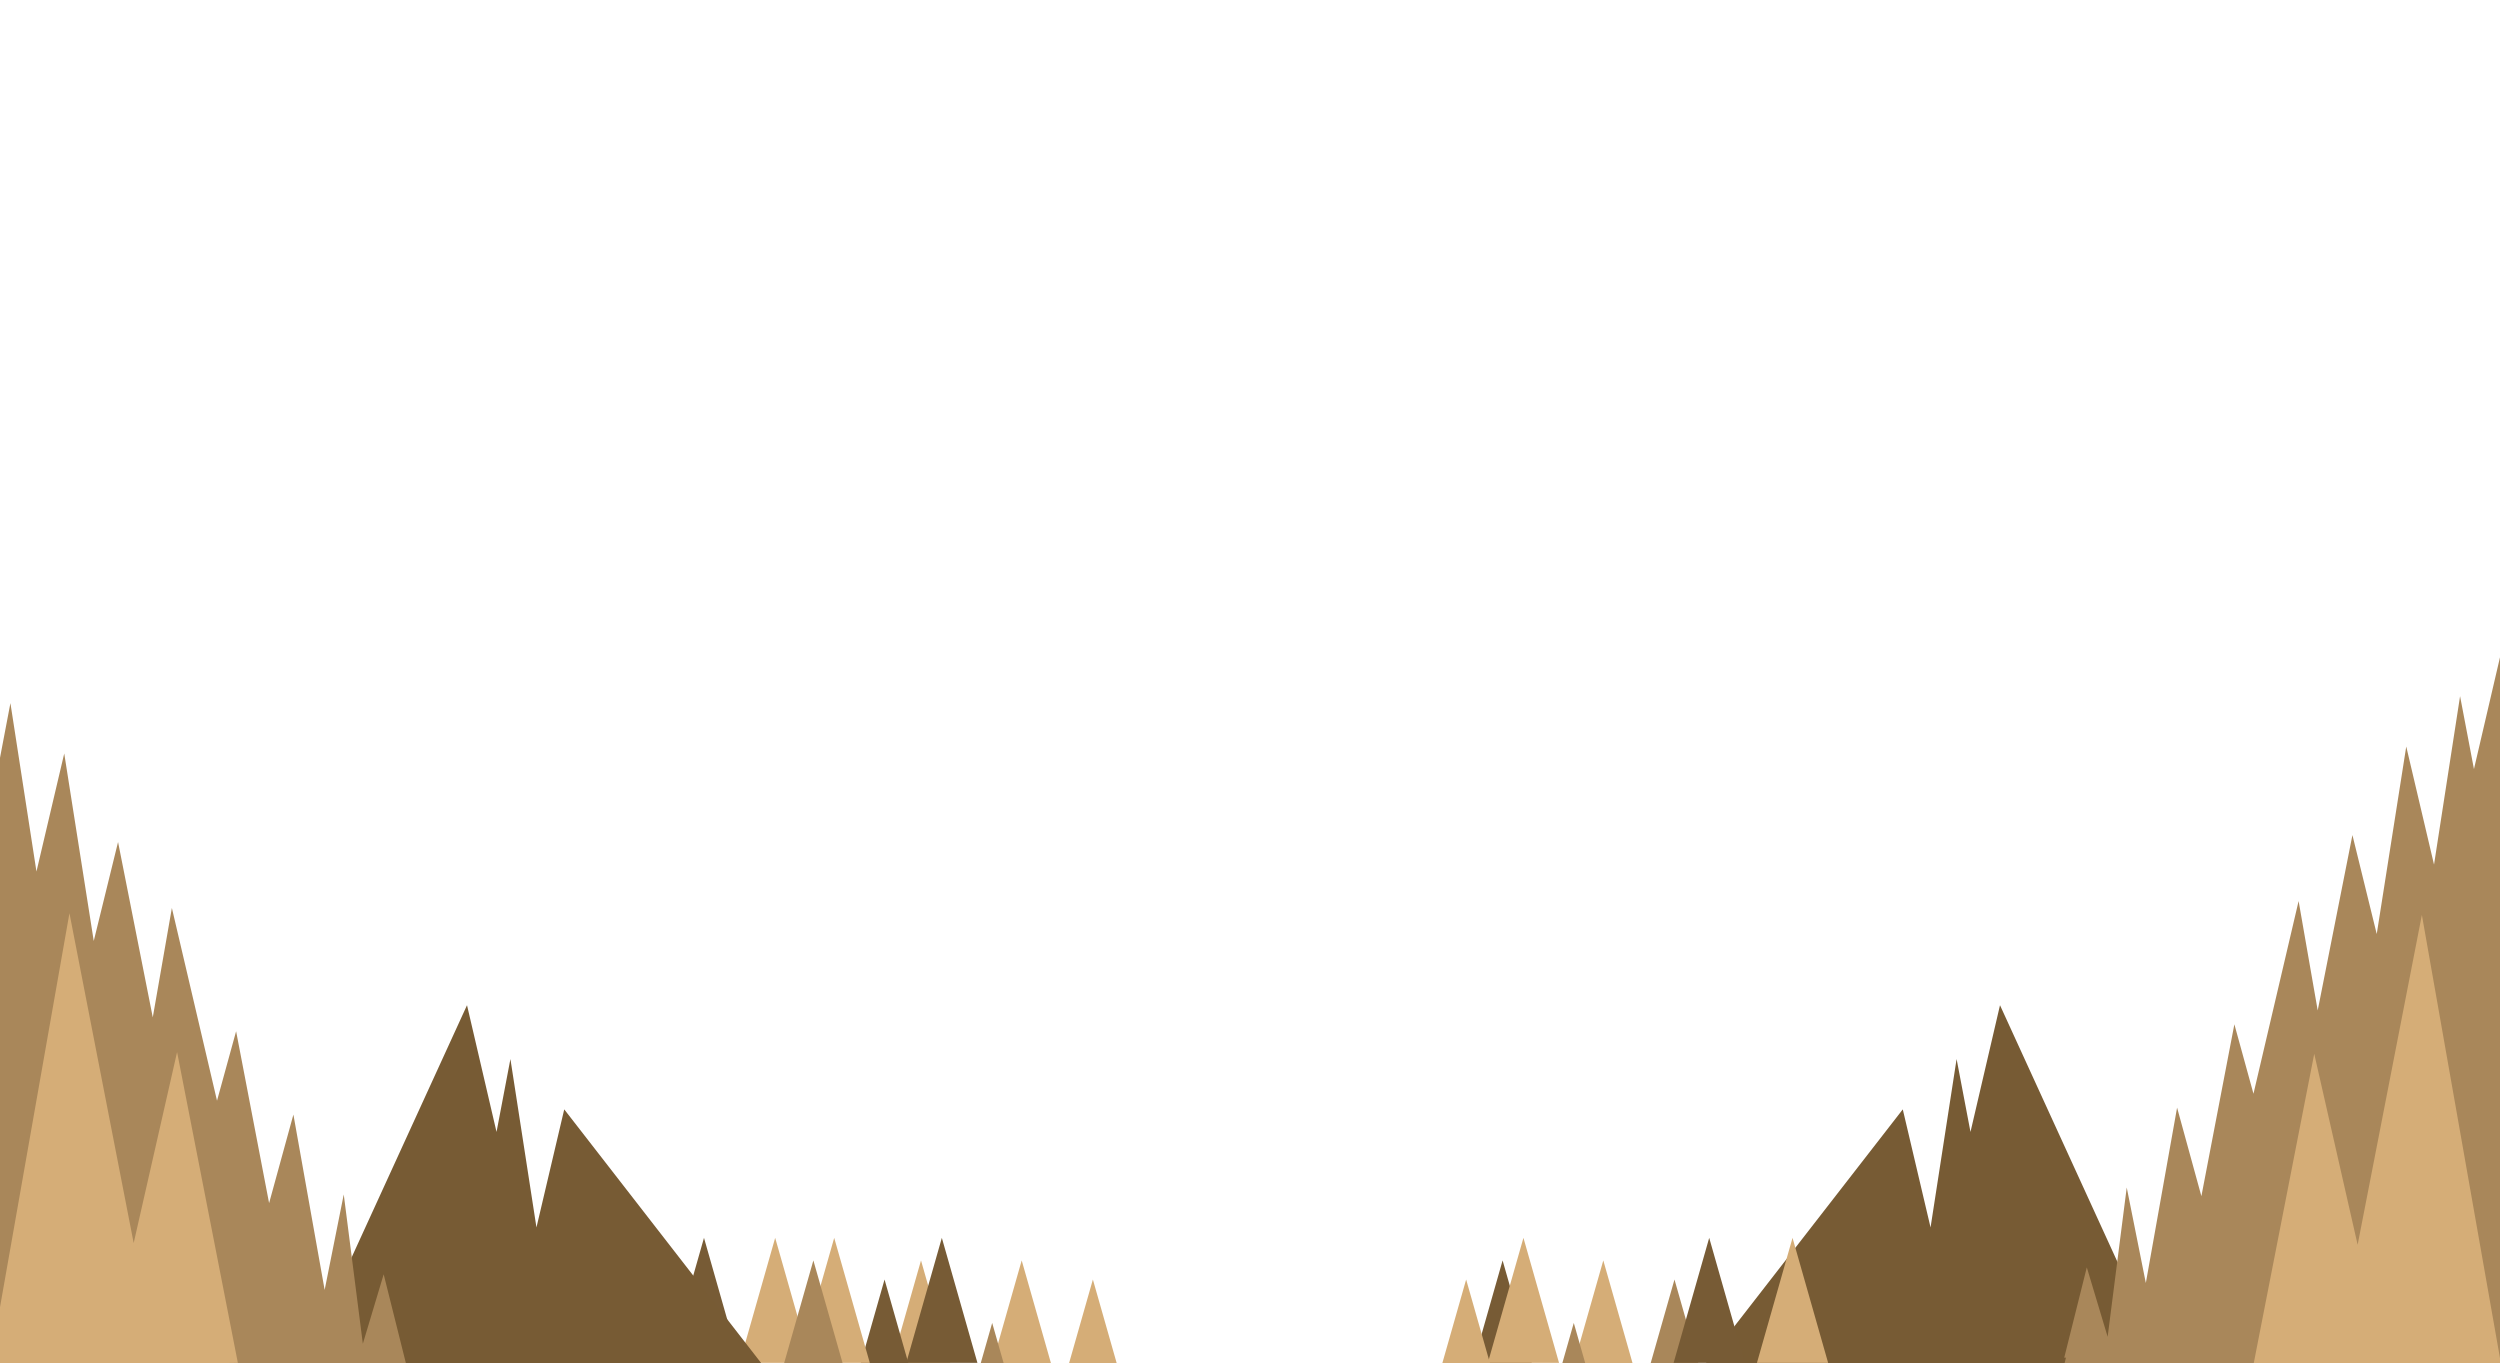
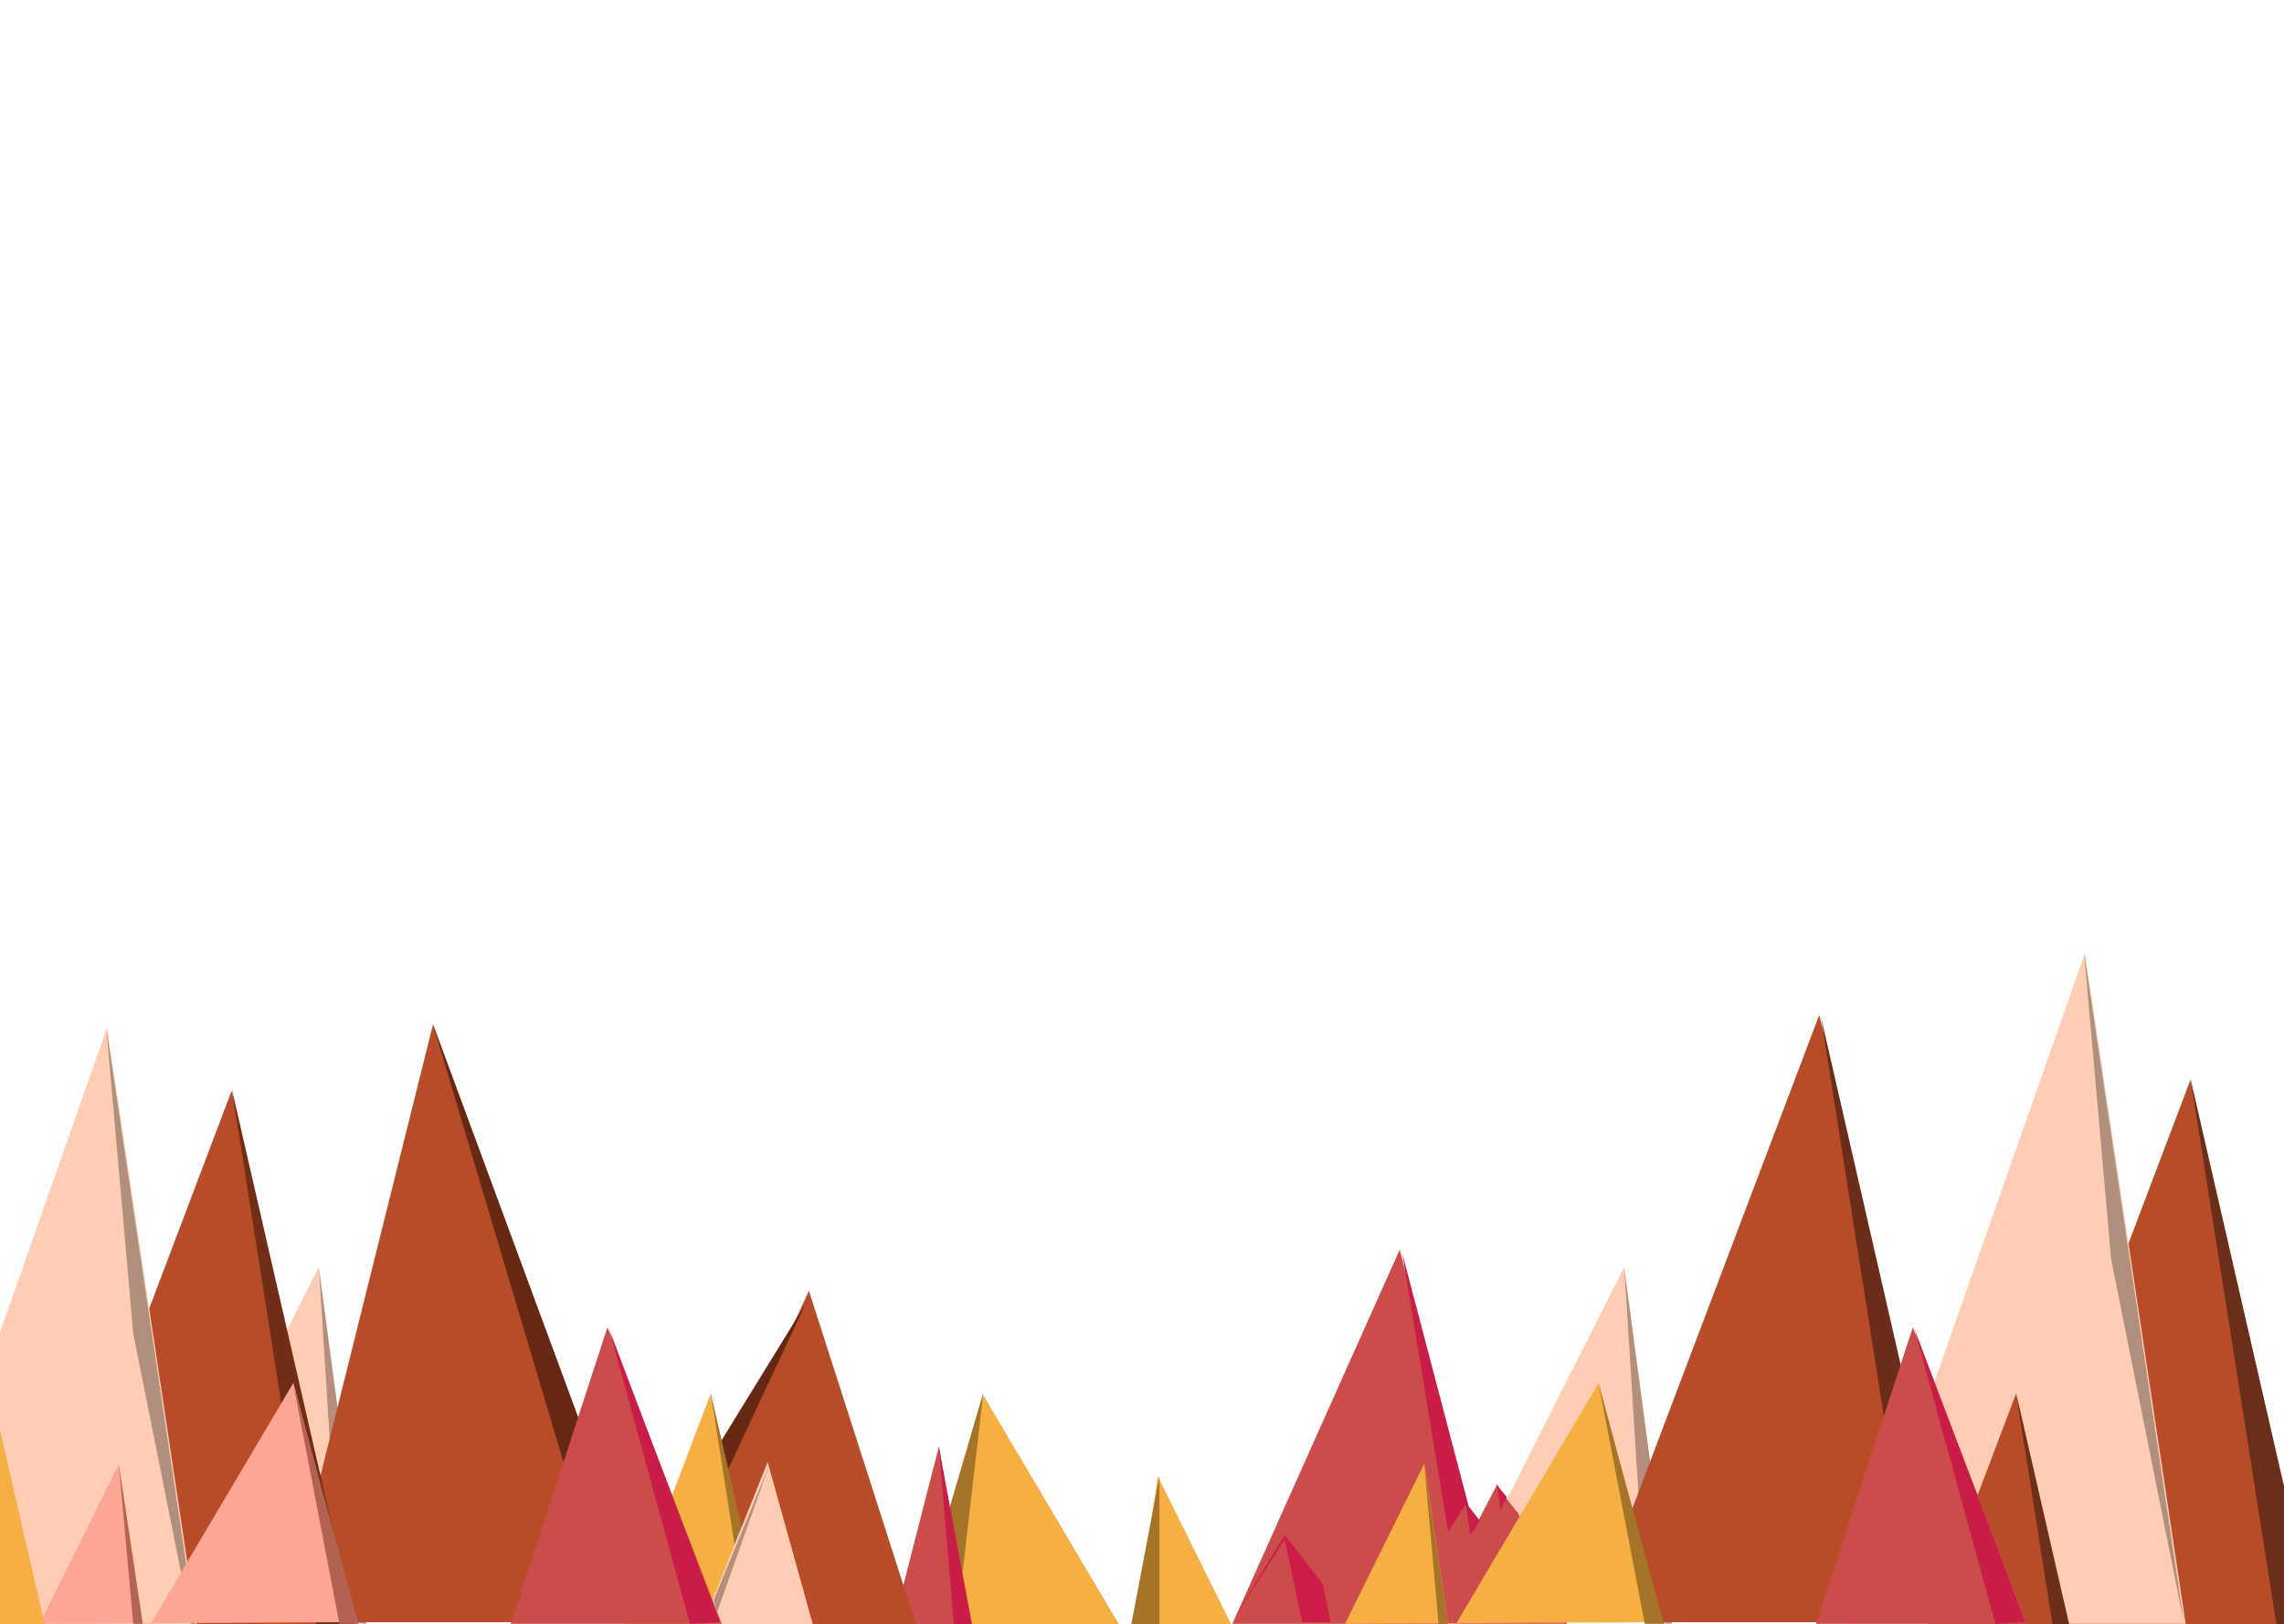
- <svg xmlns="http://www.w3.org/2000/svg" width="1440px" height="785px" viewBox="0 0 1440 785" version="1.1">
+ <svg xmlns="http://www.w3.org/2000/svg" width="1440px" height="1024px" viewBox="0 0 1440 1024" version="1.1">
  <defs />
  <g id="Page-1" stroke="none" stroke-width="1" fill="none" fill-rule="evenodd">
-     <g id="Desktop-HD-Copy-3">
-       <polygon id="Triangle" fill="#D5AD77" points="530.5 726 551 798 510 798" />
-       <polygon id="Triangle" fill="#D5AD77" points="588.5 726 609 798 568 798" />
-       <polygon id="Triangle" fill="#D5AD77" points="629.5 737 650 809 609 809" />
-       <polygon id="Triangle" fill="#D5AD77" points="446.5 713 467 785 426 785" />
-       <polygon id="Triangle" fill="#A9875A" points="571.5 762 592 834 551 834" />
-       <polygon id="Triangle" fill="#775B35" points="542.5 713 563 785 522 785" />
-       <polygon id="Triangle" fill="#775B35" points="405.5 713 426 785 385 785" />
-       <polygon id="Triangle" fill="#775B35" points="509.5 737 530 809 489 809" />
-       <polygon id="Triangle" fill="#D5AD77" points="480.5 713 501 785 460 785" />
-       <polygon id="Triangle" fill="#775B35" transform="translate(865.5, 762) scale(-1, 1) translate(-865.5, -762) " points="865.5 726 886 798 845 798" />
-       <polygon id="Triangle" fill="#D5AD77" transform="translate(923.5, 762) scale(-1, 1) translate(-923.5, -762) " points="923.5 726 944 798 903 798" />
-       <polygon id="Triangle" fill="#A9875A" transform="translate(964.5, 773) scale(-1, 1) translate(-964.5, -773) " points="964.5 737 985 809 944 809" />
-       <polygon id="Triangle" fill="#A9875A" transform="translate(906.5, 798) scale(-1, 1) translate(-906.5, -798) " points="906.5 762 927 834 886 834" />
-       <polygon id="Triangle" fill="#D5AD77" transform="translate(877.5, 749) scale(-1, 1) translate(-877.5, -749) " points="877.5 713 898 785 857 785" />
-       <polygon id="Triangle" fill="#D5AD77" transform="translate(844.5, 773) scale(-1, 1) translate(-844.5, -773) " points="844.5 737 865 809 824 809" />
-       <polygon id="Path-19" fill="#775B34" transform="translate(347, 785) scale(-1, 1) translate(-347, -785) " points="172 991 522 791 425 579 408 652 400 610 385 707 369 639 251 791 281 839 270 799 251 898 237 847 219 948 208 893 197 979 185 939" />
-       <polygon id="Path-19" fill="#775B34" points="899 991 1249 791 1152 579 1135 652 1127 610 1112 707 1096 639 978 791 1008 839 997 799 978 898 964 847 946 948 935 893 924 979 912 939" />
-       <polygon id="Triangle" fill="#D5AD77" transform="translate(1032.5, 749) scale(-1, 1) translate(-1032.5, -749) " points="1032.5 713 1053 785 1012 785" />
-       <polygon id="Path-19" fill="#A9875A" points="1189 782 1441 783 1442 370 1425 443 1417 401 1402 498 1386 430 1369 538 1355 481 1335 582 1324 519 1298 630 1287 590 1268 689 1254 638 1236 739 1225 684 1214 770 1202 730" />
-       <polygon id="Path-20" fill="#D5AD77" points="1298 783 1441 785 1395 524 1358 714 1333 604" />
-       <polygon id="Path-19" fill="#A9875A" points="1189 786 1441 787 1442 374 1425 447 1417 405 1402 502 1386 434 1369 542 1355 485 1335 586 1324 523 1298 634 1287 594 1268 693 1254 642 1236 743 1225 688 1214 774 1202 734" />
-       <polygon id="Path-19" fill="#A9875A" transform="translate(107.5, 580.5) scale(-1, 1) translate(-107.5, -580.5) " points="-19 786 233 787 234 374 217 447 209 405 194 502 178 434 161 542 147 485 127 586 116 523 90 634 79 594 60 693 46 642 28 743 17 688 6 774 -6 734" />
-       <polygon id="Path-20" fill="#D5AD77" points="1298 786 1441 788 1395 527 1358 717 1333 607" />
-       <polygon id="Path-20" fill="#D5AD77" transform="translate(65.5, 656.5) scale(-1, 1) translate(-65.5, -656.5) " points="-6 785 137 787 91 526 54 716 29 606" />
-       <polygon id="Triangle" fill="#A9875A" points="468.5 726 489 798 448 798" />
-       <polygon id="Triangle" fill="#775B35" points="984.5 713 1005 785 964 785" />
+     <g id="Desktop-HD-Copy-6">
+       <polygon id="Path-32" fill="#FFCDB4" points="911 1023 1024 799 1038 1023" />
+       <polygon id="Path-33" fill="#B68F7C" points="1024 799 1054 1024 1038 1023" />
+       <polygon id="Path-37" fill="#B84C29" points="1002 1023 1147 640 1235 1023" />
+       <path d="M882.5,788 L924,949 L932,959 L944,936 C947.465,942.929 957,954 957,954 L988,1024 L777,1024 L882.5,788 Z" id="Triangle" fill="#CB4C4A" />
+       <polygon id="Path-29" fill="#CF1B47" points="821 1023 839 1023 834 999 811.512 969.953 810 968 777 1022 810 971" />
+       <polygon id="Path-30" fill="#C91D47" points="884 790 913 966 924 949 927 968 933 959 926 950" />
+       <polygon id="Path-37" fill="#B84C29" points="1236 1064 1381 681 1469 1064" />
+       <polygon id="Path-31" fill="#CE1F47" points="946 953 950 944 944 937" />
+       <polygon id="Path-32" fill="#FFCDB4" points="1166 1024 1314.5 601 1378 1024" />
+       <path d="M510,815 L413,1023 L425,1024 L510,815 Z M61,790 L90,966 L101,949 L104,968 L110,959 L103,950 L61,790 Z" id="Combined-Shape" fill="#672814" />
+       <polygon id="Path-34" fill="#F6AF42" points="848 1024 898 923 913 1024 918 1024 1008 872 1035 975 1038 1023" />
+       <polygon id="Path-34" fill="#F6AF42" transform="translate(685, 956) scale(-1, 1) translate(-685, -956) " points="590 1032 640 931 655 1032 660 1032 750 880 777 983 780 1031" />
+       <polygon id="Path-35" fill="#A57429" points="898 924 907 1024 913 1024" />
+       <polygon id="Path-35" fill="#A57429" points="731 931 712 1031 731 1031" />
+       <polygon id="Path-36" fill="#A57429" points="1008 873 1037 1024 1049 1024" />
+       <polygon id="Path-36" fill="#A57429" points="620 878 577 1025 603 1025" />
+       <polygon id="Path-38" fill="#6B2D19" points="1148 641 1236 1025 1208 1022" />
+       <polygon id="Path-38" fill="#6B2E1A" points="1381 680 1469 1064 1441 1061" />
+       <polygon id="Path-37" fill="#B84C29" points="1126 1262 1271 879 1359 1262" />
+       <polygon id="Path-38" fill="#6D2E1A" points="1271 878 1359 1262 1331 1259" />
+       <polygon id="Path-39" fill="#CB4C4A" points="1145 1024 1206 837 1278 1024" />
+       <polygon id="Path-40" fill="#C91D47" points="1207 838 1277 1023 1258 1024" />
+       <polygon id="Path-32" fill="#FFCDB4" points="88 1023 201 799 215 1023" />
+       <polygon id="Path-33" fill="#B68F7C" points="201 799 231 1024 215 1023" />
+       <polygon id="Path-37" fill="#B84C29" points="179 1023 273 646 412 1023" />
+       <path d="M59.5,788 L101,949 L109,959 L121,936 C124.465,942.929 134,954 134,954 L165,1024 L-46,1024 L59.5,788 Z" id="Triangle" fill="#F23661" />
+       <polygon id="Path-29" fill="#CF1B47" points="-2 1024 16 1024 11 1000 -11.488 970.953 -13 969 -46 1023 -13 972" />
+       <polygon id="Path-37" fill="#B84C29" points="1 1071 146 688 234 1071" />
+       <polygon id="Path-32" fill="#FFCDB4" points="-81 1071 67.5 648 131 1071" />
+       <polygon id="Path-33" fill="#B18F7E" points="67 648 130 1071 84 841" />
+       <polygon id="Path-38" fill="#722D16" points="146 686 234 1070 206 1067" />
+       <polygon id="Path-34" fill="#FEA694" points="25 1024 75 923 90 1024 95 1024 185 872 212 975 215 1023" />
+       <polygon id="Path-39" fill="#CB4C4A" points="447 1478 592 912 685 1478" />
+       <polygon id="Path-37" fill="#B84C29" points="399 1054 510 814 587 1054" />
+       <polygon id="Path-35" fill="#B36352" points="75 924 84 1024 90 1024" />
+       <polygon id="Path-36" fill="#B36252" points="185 873 214 1024 226 1024" />
+       <polygon id="Path-38" fill="#672813" points="273 646 413 1025 385 1022" />
+       <polygon id="Path-38" fill="#672813" points="508 822 413 1025 385 1022" />
+       <polygon id="Path-37" fill="#F6AF42" points="303 1262 448 879 536 1262" />
+       <polygon id="Path-37" fill="#F6AF42" points="-150 1263 -5 880 83 1263" />
+       <polygon id="Path-38" fill="#A57429" points="448 878 536 1262 508 1259" />
+       <polygon id="Path-32" fill="#FFCDB4" points="409 1109 484 922 536 1109" />
+       <polygon id="Path-39" fill="#CB4C4A" points="322 1024 383 837 455 1024" />
+       <polygon id="Path-33" fill="#B18F7E" points="1314 601 1377 1024 1331 794" />
+       <polygon id="Path-40" fill="#C91D47" points="384 838 454 1023 435 1024" />
+       <polygon id="Path-40" fill="#C91D47" points="592 913 615 1036 602 1032" />
+       <polygon id="Path-47" fill="#B68F7C" points="485 924 452 1017 450 1009" />
    </g>
  </g>
</svg>
